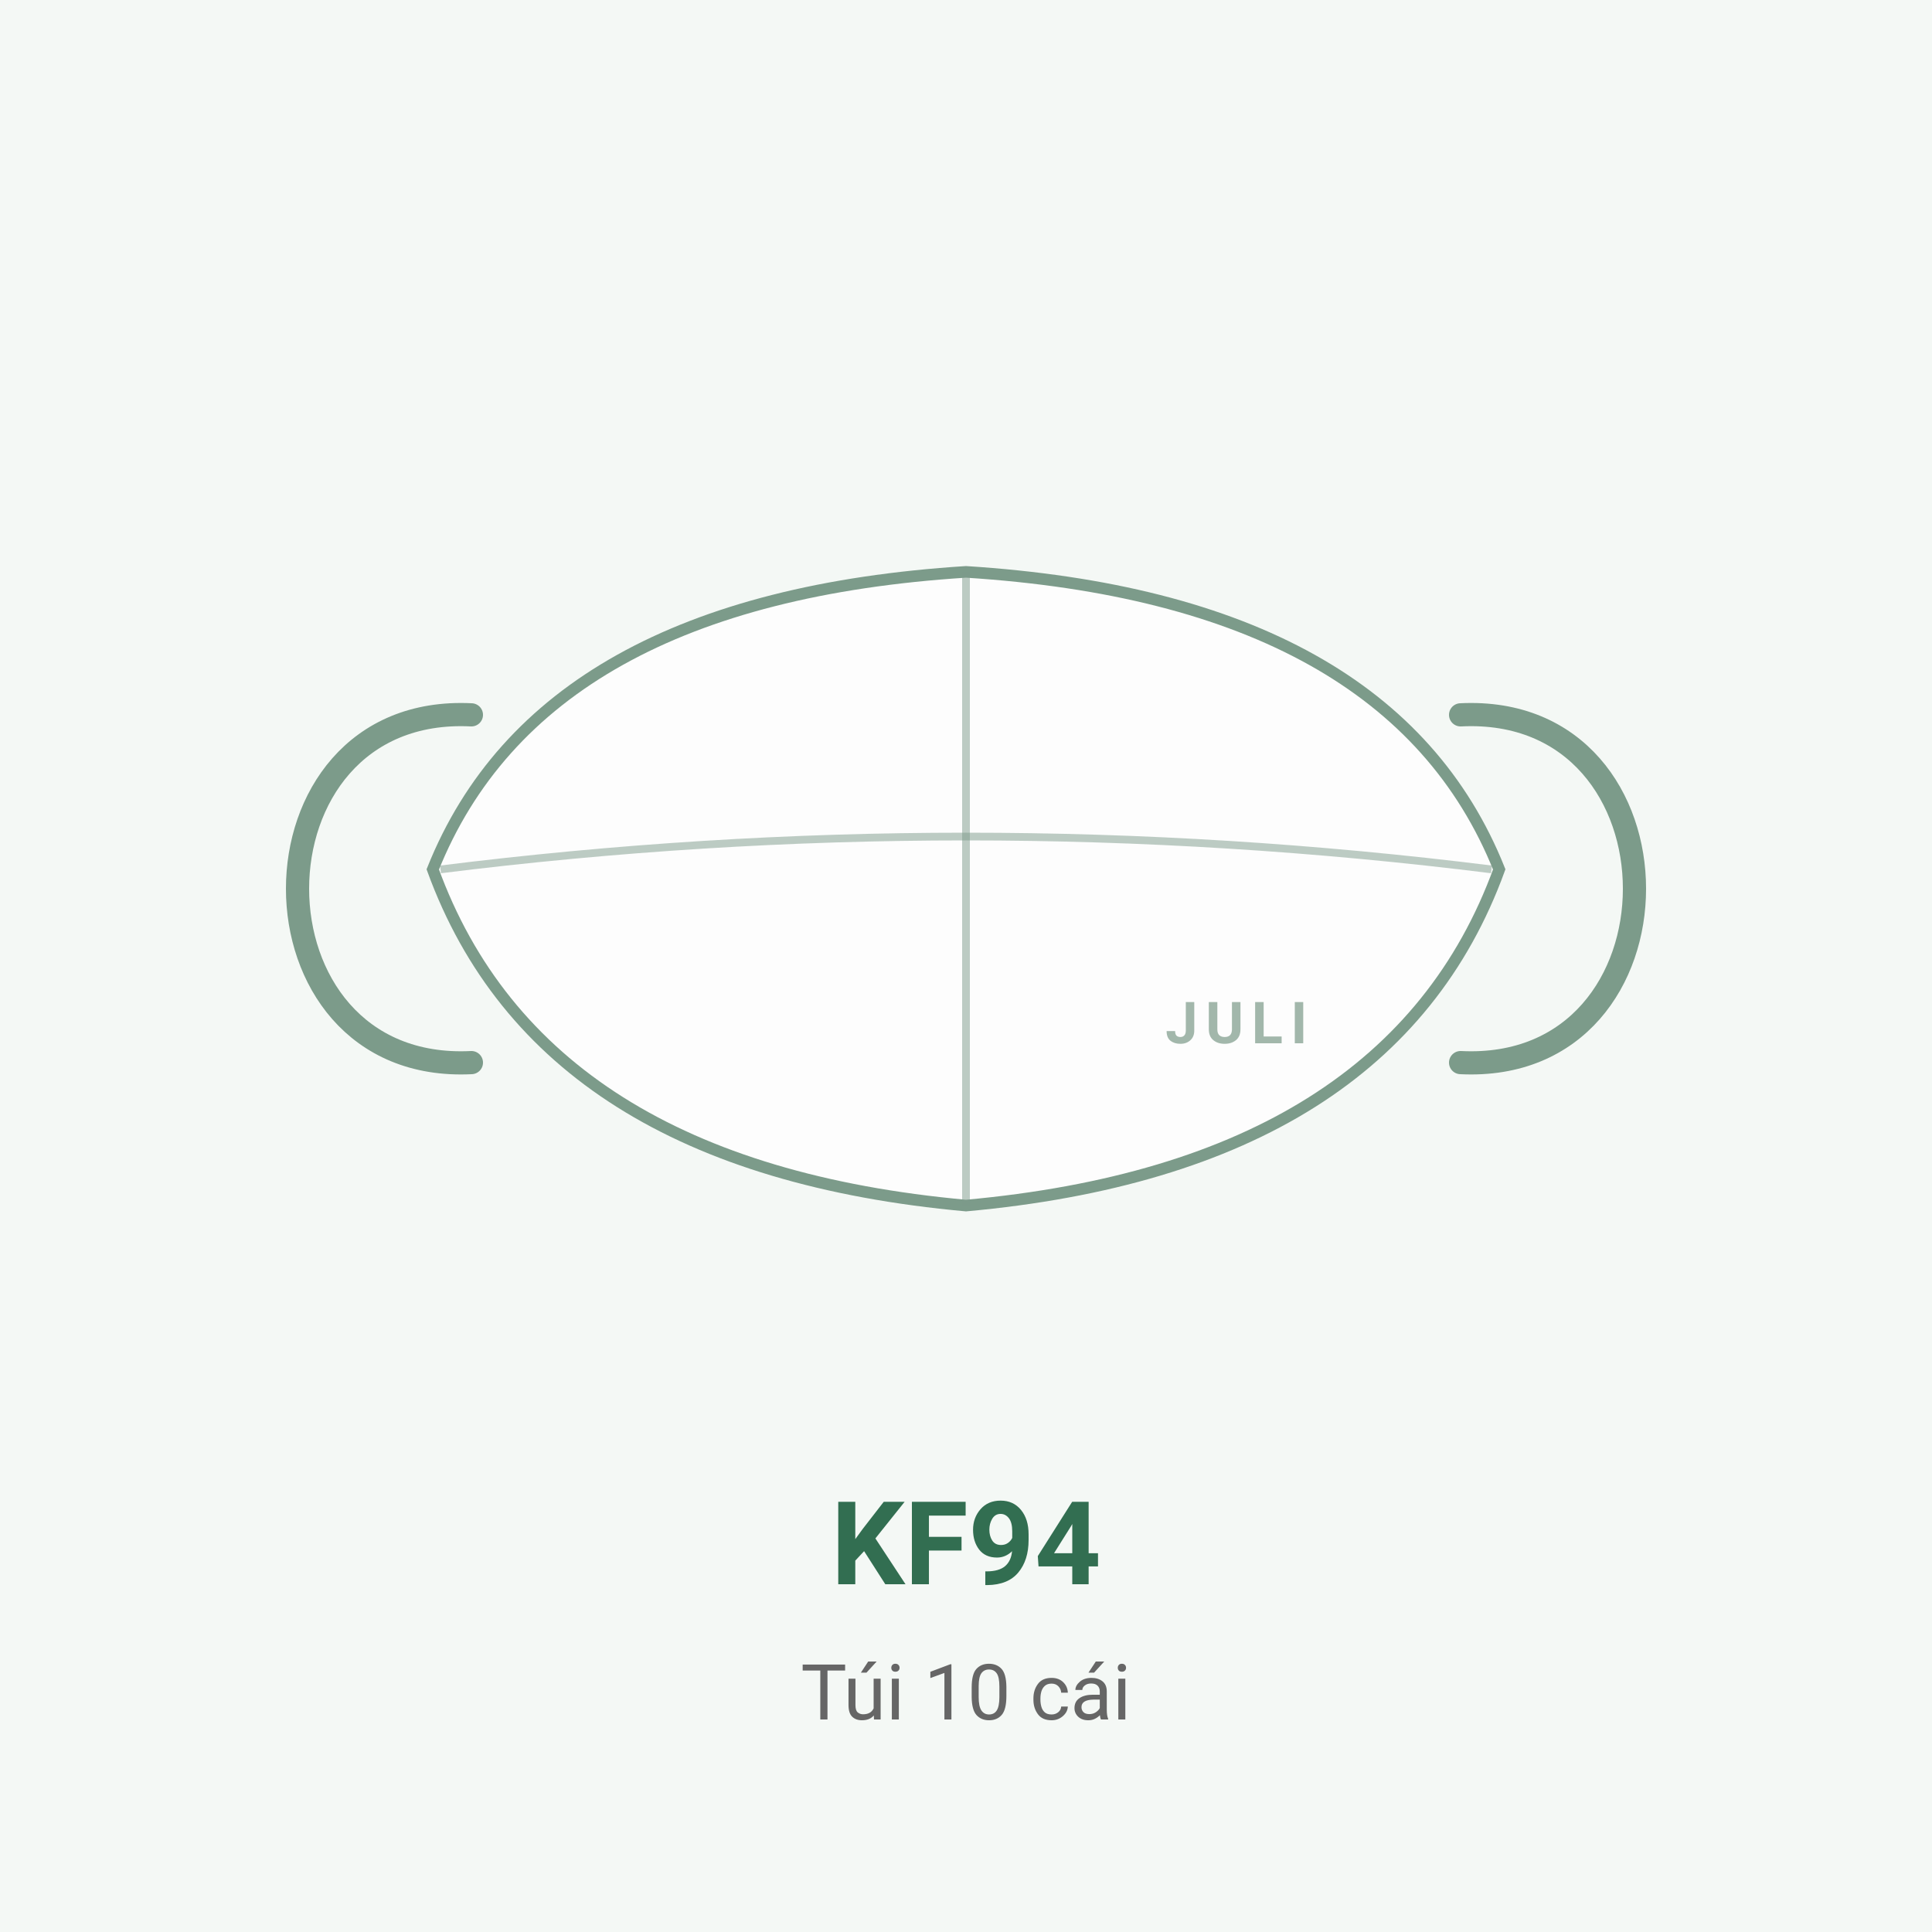
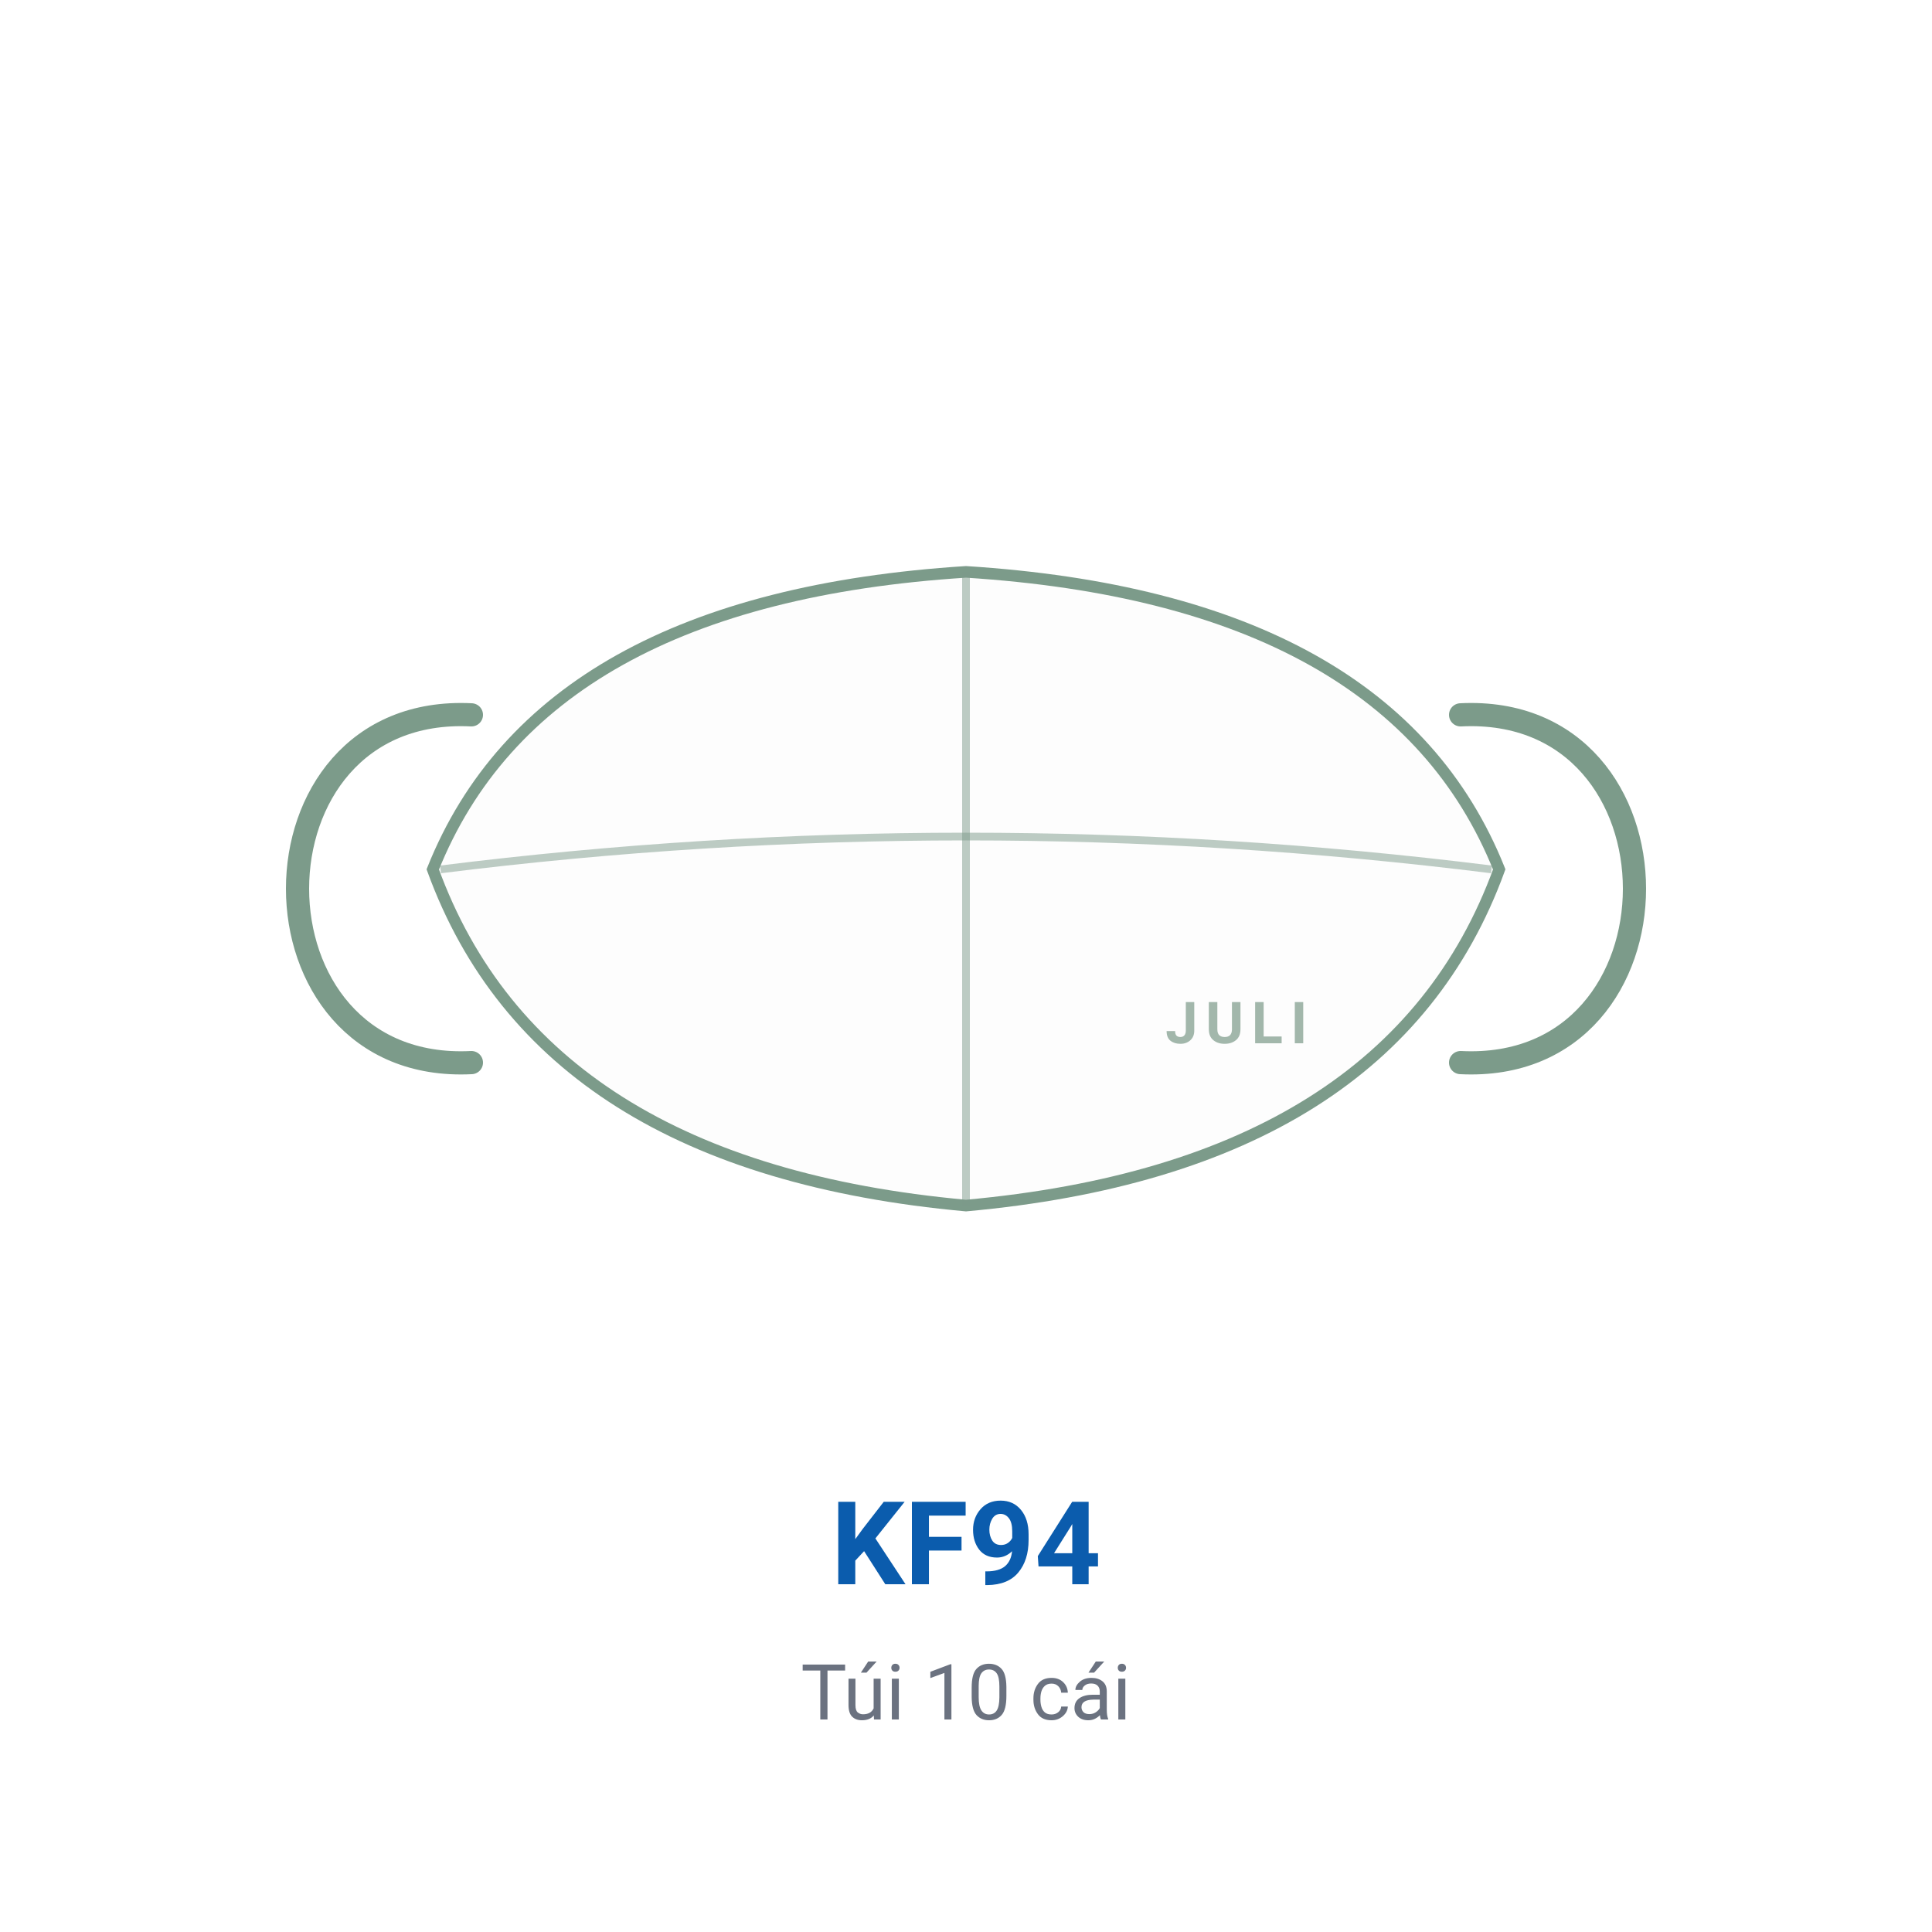
<svg xmlns="http://www.w3.org/2000/svg" viewBox="0 0 500 500" width="500" height="500">
-   <rect width="500" height="500" fill="#f4f8f5" />
+   <rect width="500" height="500" fill="#ffffff" />
  <g transform="translate(0 -30)">
    <path d="M122 215 C62 212 62 308 122 305 M378 215 C438 212 438 308 378 305" fill="none" stroke="#7c9b8a" stroke-width="6" stroke-linecap="round" />
    <path d="M112 255 Q140 185 250 178 Q360 185 388 255 Q360 332 250 342 Q140 332 112 255 Z" fill="#fdfdfd" stroke="#7c9b8a" stroke-width="3" />
    <path d="M250 178 L250 342" stroke="#7c9b8a" stroke-opacity=".5" stroke-width="2" />
    <path d="M114 255 Q250 238 386 255" stroke="#7c9b8a" stroke-opacity=".5" stroke-width="2" fill="none" />
    <text x="320" y="300" text-anchor="middle" font-family="Roboto,Arial,sans-serif" font-size="15" font-weight="700" fill="#7c9b8a" fill-opacity=".7" letter-spacing="2">JULI</text>
  </g>
-   <text x="250" y="410" text-anchor="middle" font-family="Roboto,Arial,sans-serif" font-size="30" font-weight="700" fill="#326e51">KF94</text>
-   <text x="250" y="445" text-anchor="middle" font-family="Roboto,Arial,sans-serif" font-size="20" fill="#666">Túi 10 cái</text>
+   <text x="250" y="410" text-anchor="middle" font-family="Roboto,Arial,sans-serif" font-size="30" font-weight="700" fill="#0b5cad">KF94</text>
+   <text x="250" y="445" text-anchor="middle" font-family="Roboto,Arial,sans-serif" font-size="20" fill="#6b7280">Túi 10 cái</text>
</svg>
